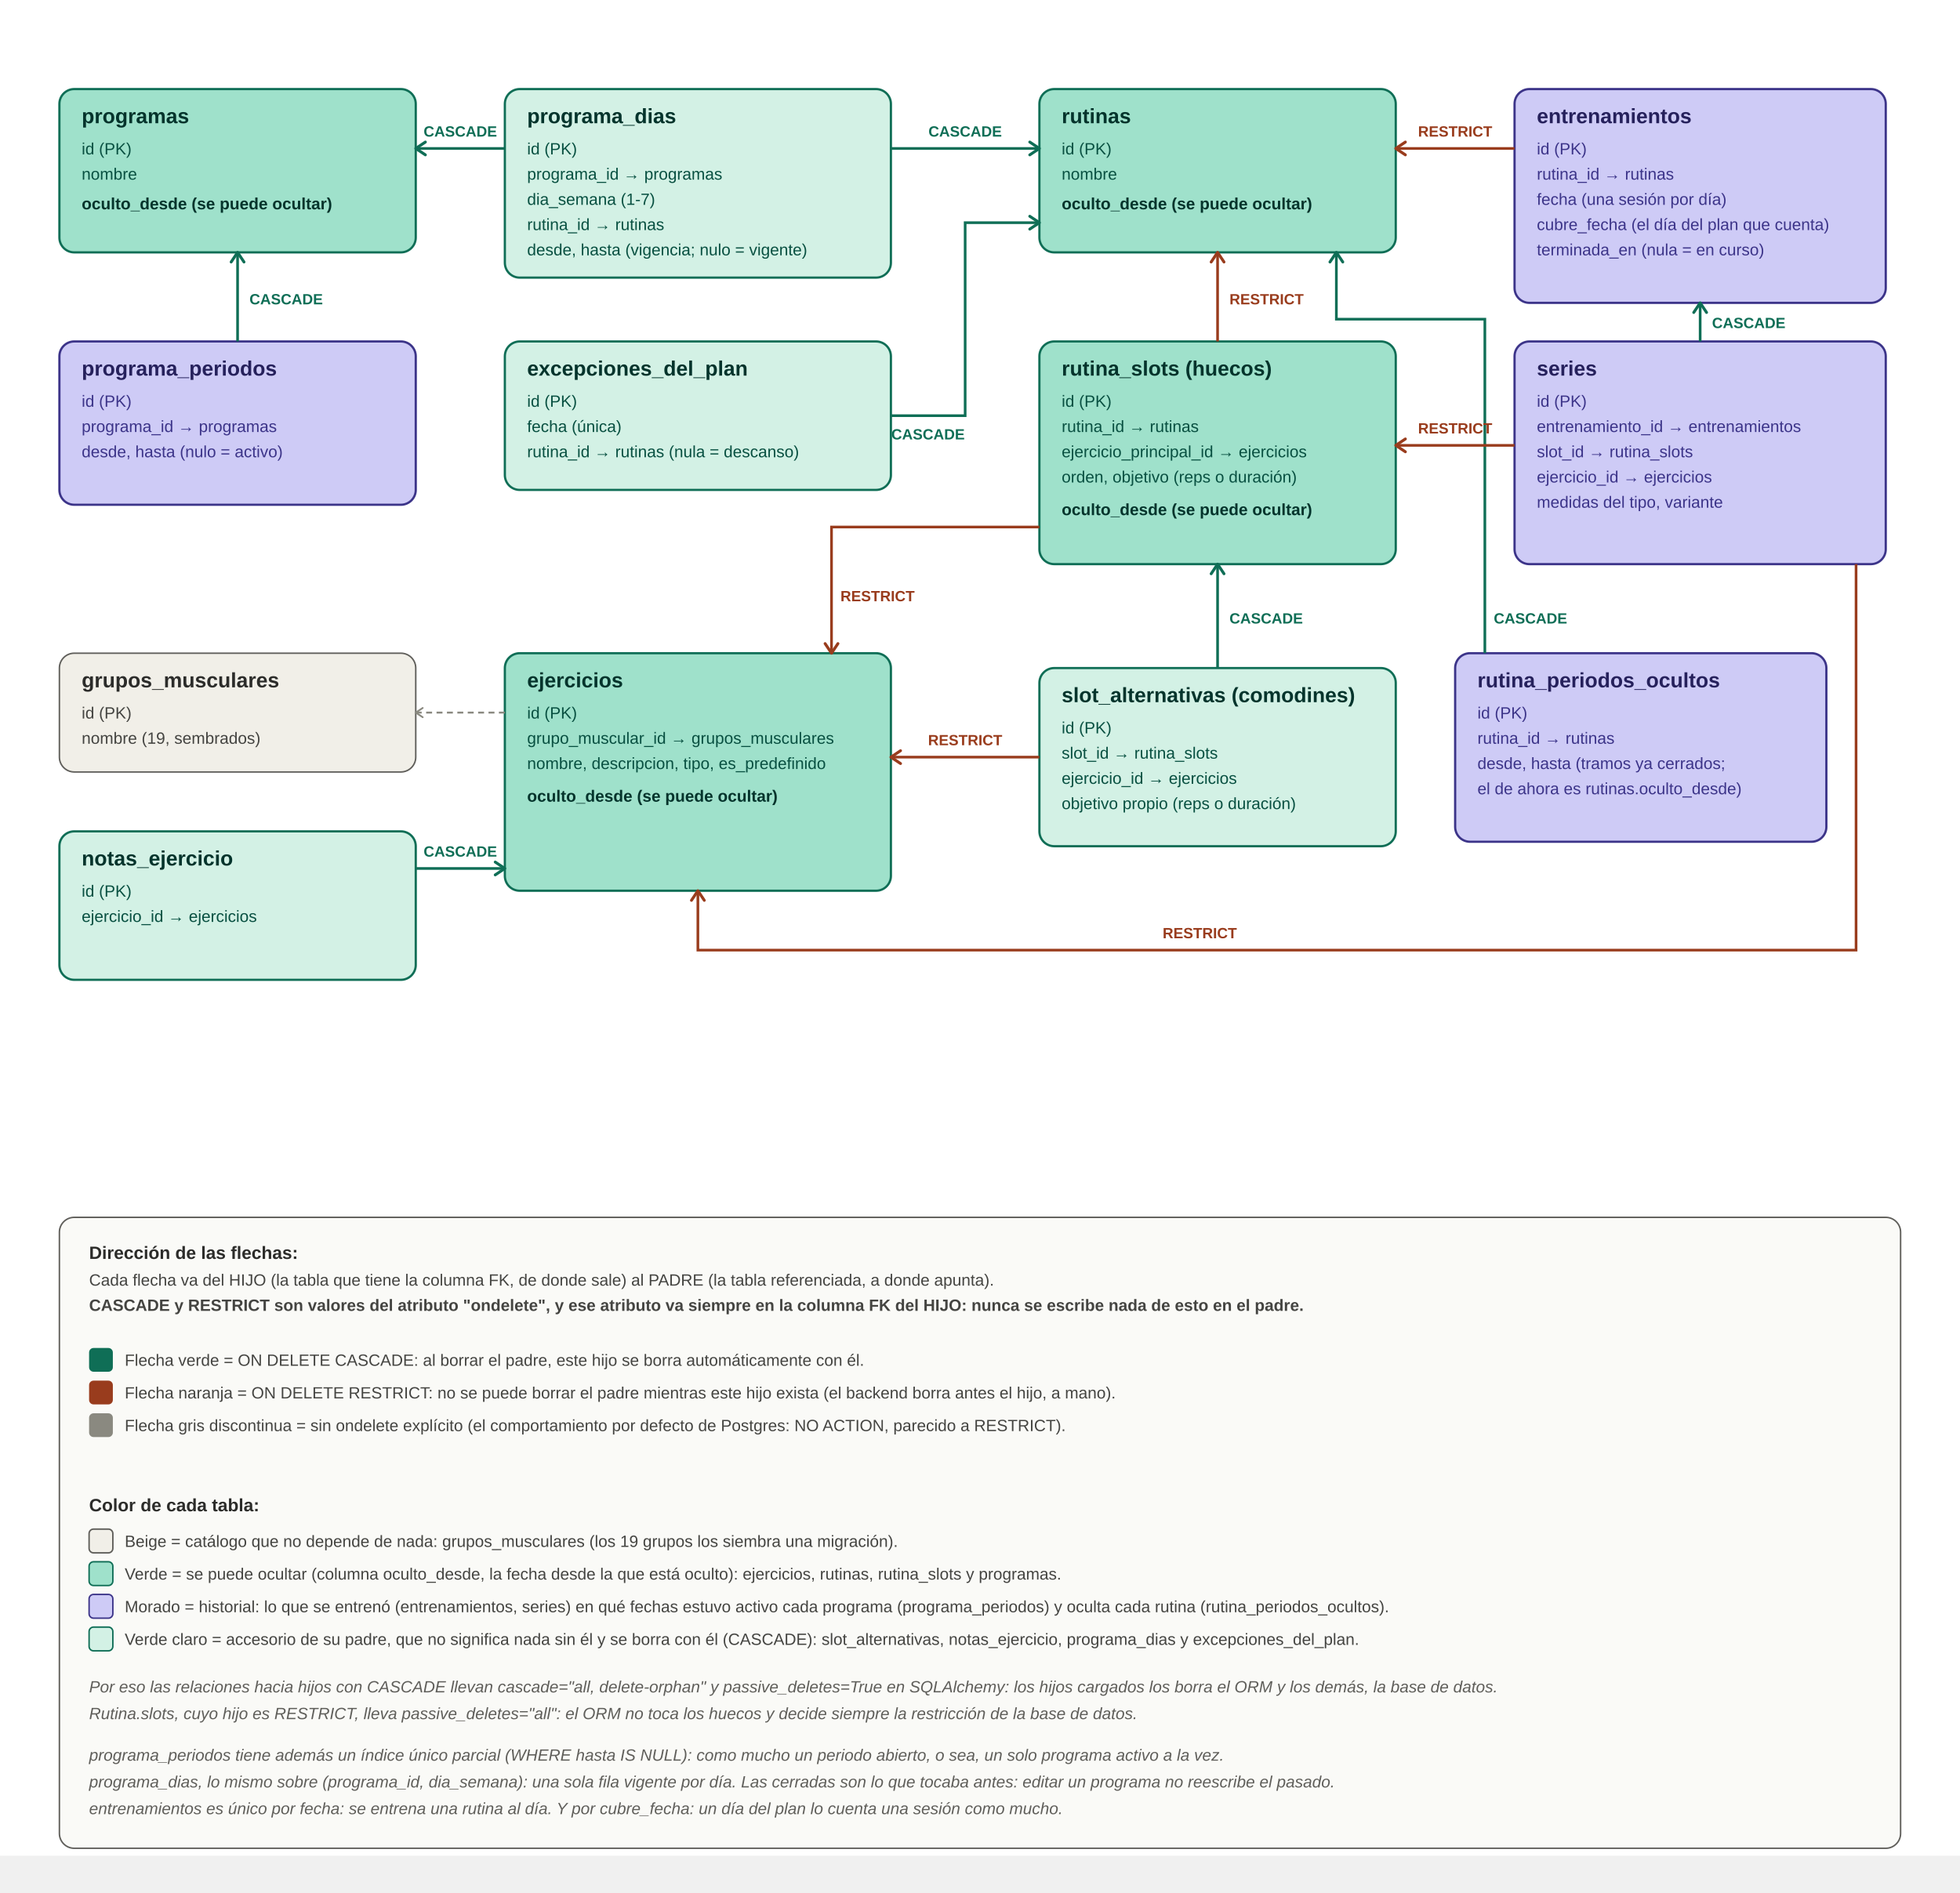
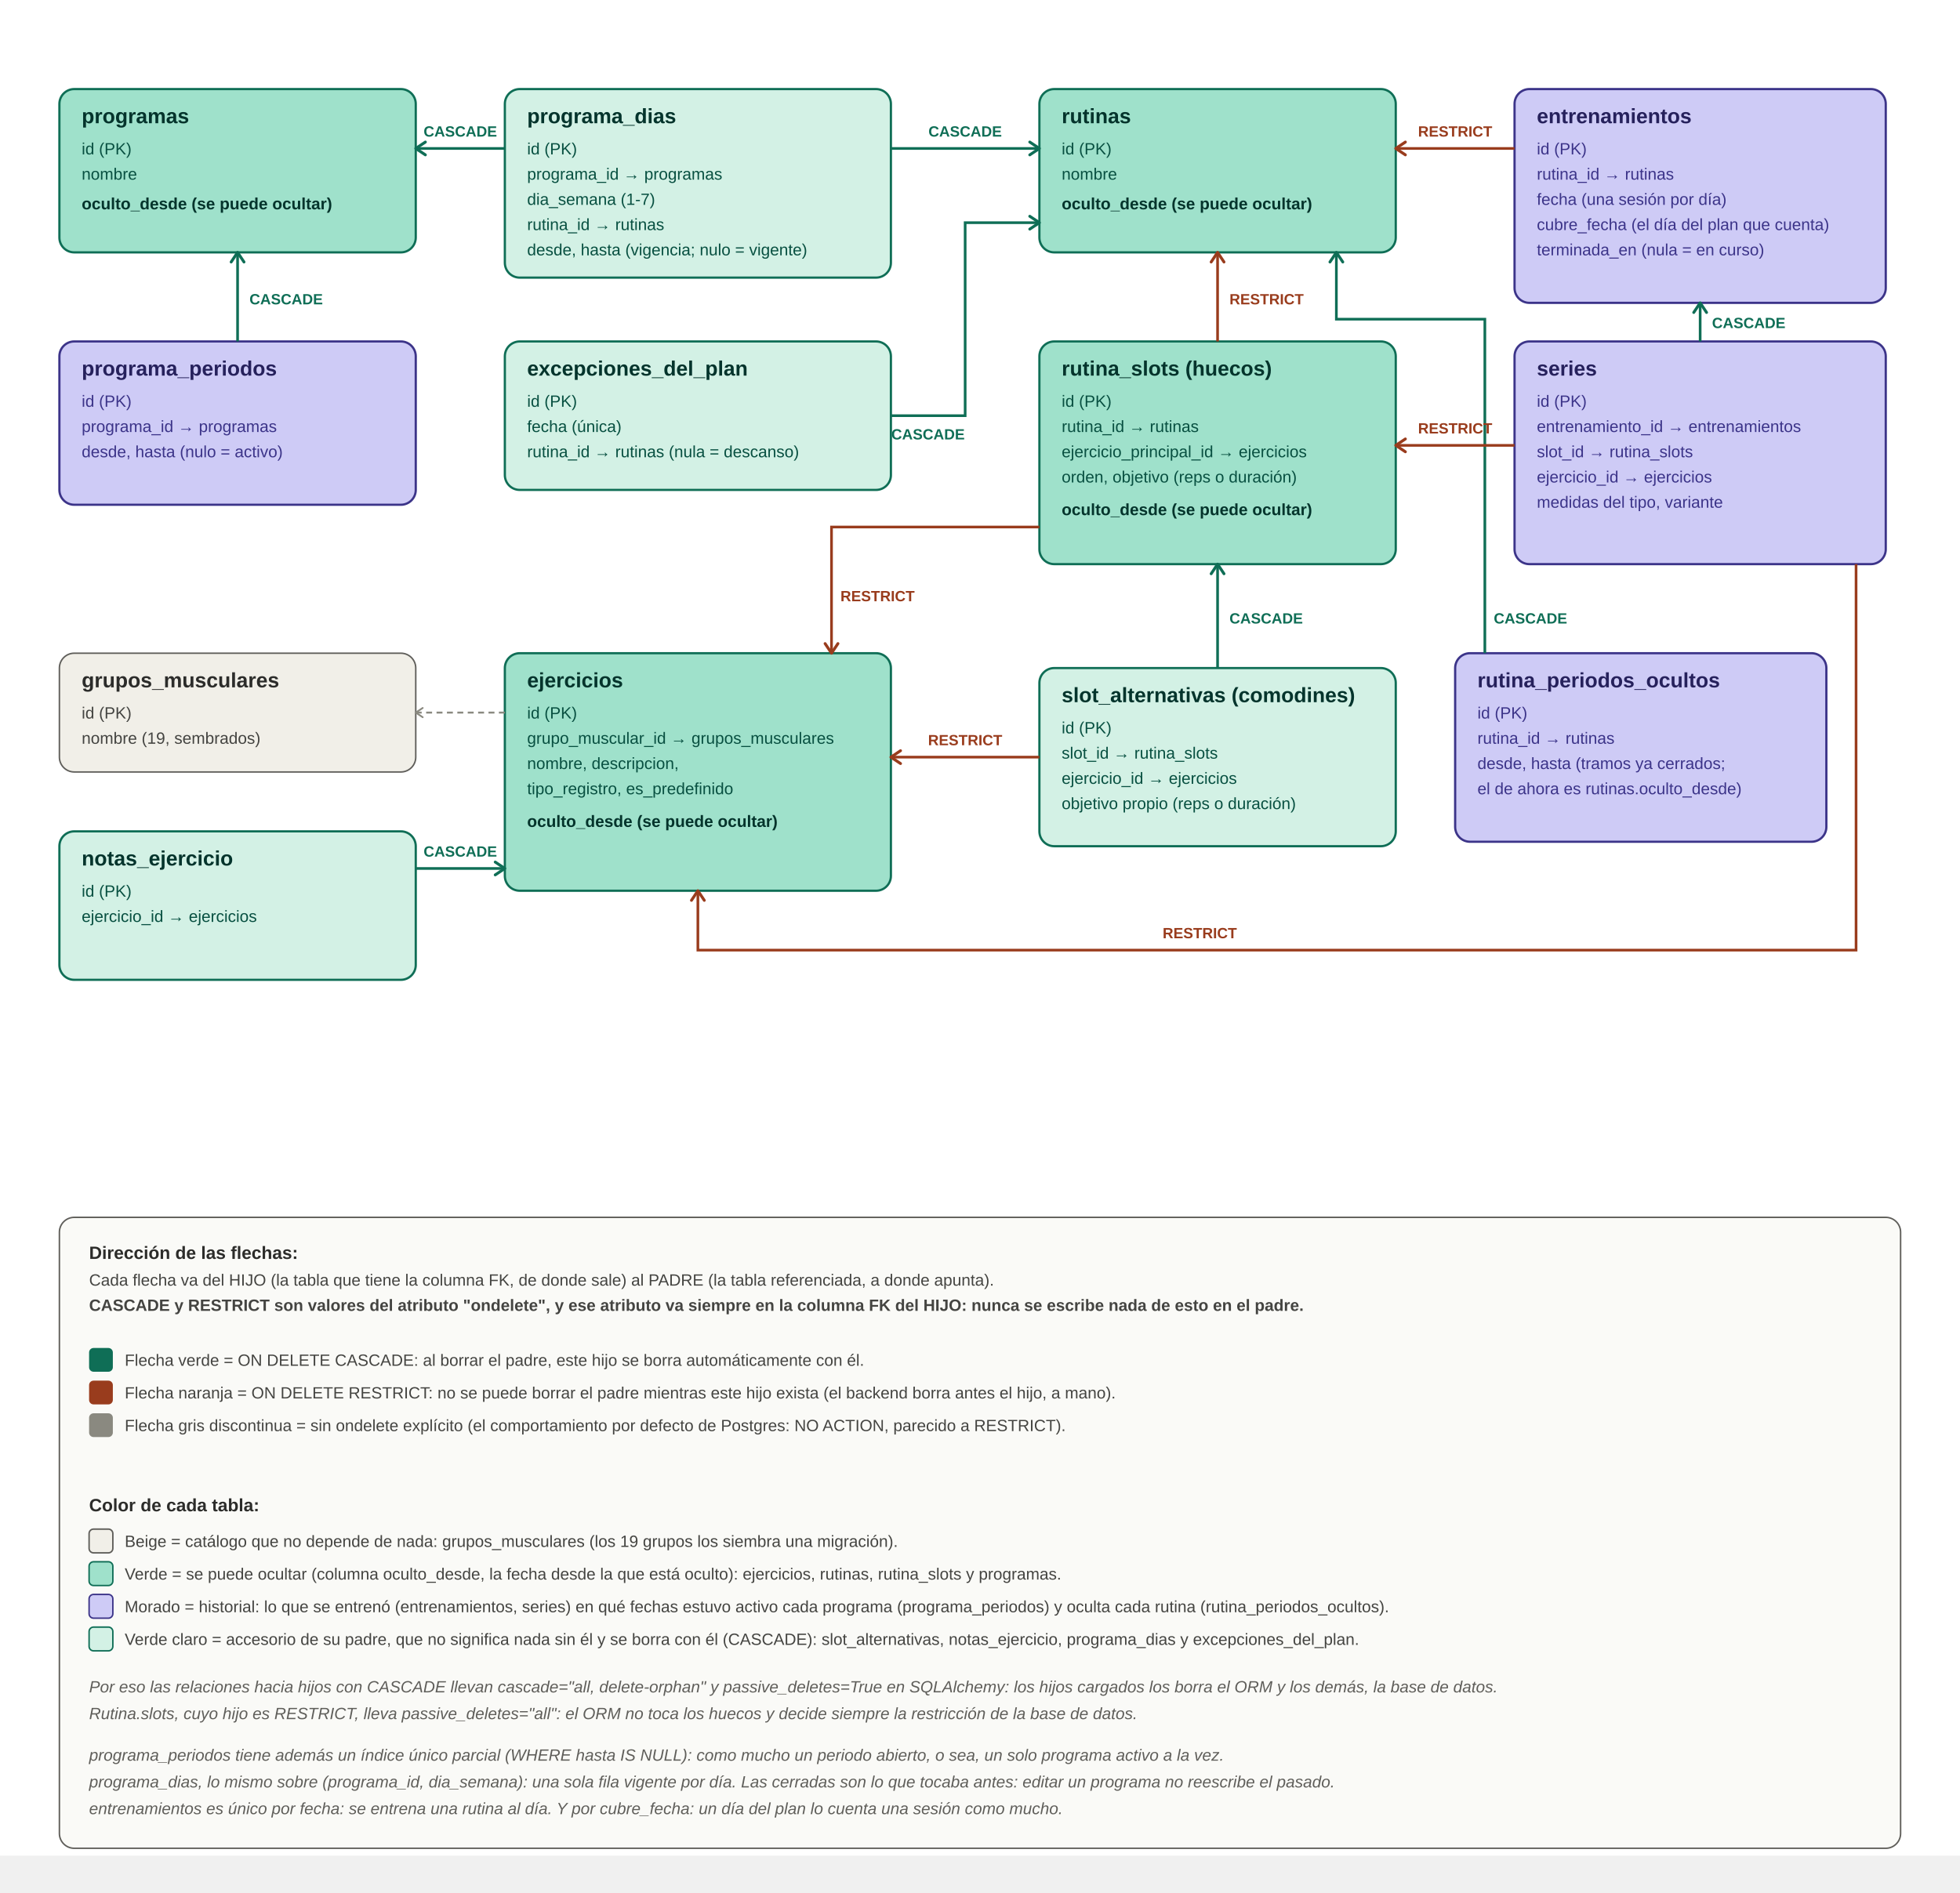
<svg xmlns="http://www.w3.org/2000/svg" width="1320" height="1275" viewBox="0 0 1320 1275" role="img">
  <defs>
    <marker id="arrow-verde" viewBox="0 0 10 10" refX="8" refY="5" markerWidth="6" markerHeight="6" orient="auto-start-reverse">
      <path d="M2 1L8 5L2 9" fill="none" stroke="#0F6E56" stroke-width="1.8" stroke-linecap="round" stroke-linejoin="round" />
    </marker>
    <marker id="arrow-naranja" viewBox="0 0 10 10" refX="8" refY="5" markerWidth="6" markerHeight="6" orient="auto-start-reverse">
      <path d="M2 1L8 5L2 9" fill="none" stroke="#993C1D" stroke-width="1.8" stroke-linecap="round" stroke-linejoin="round" />
    </marker>
    <marker id="arrow-gris" viewBox="0 0 10 10" refX="8" refY="5" markerWidth="6" markerHeight="6" orient="auto-start-reverse">
      <path d="M2 1L8 5L2 9" fill="none" stroke="#8A8980" stroke-width="1.5" stroke-linecap="round" stroke-linejoin="round" />
    </marker>
  </defs>
  <rect width="1320" height="1250" fill="#ffffff" />
  <rect x="40" y="60" width="240" height="110" rx="10" fill="#9FE1CB" stroke="#0F6E56" stroke-width="1.5" />
  <text x="55" y="83" font-family="Arial, sans-serif" font-size="14" font-weight="700" fill="#04342C">programas</text>
  <text x="55" y="104" font-family="Arial, sans-serif" font-size="11" fill="#085041">id (PK)</text>
  <text x="55" y="121" font-family="Arial, sans-serif" font-size="11" fill="#085041">nombre</text>
  <text x="55" y="141" font-family="Arial, sans-serif" font-size="11" font-weight="700" fill="#04342C">oculto_desde (se puede ocultar)</text>
  <rect x="340" y="60" width="260" height="127" rx="10" fill="#D3F1E5" stroke="#0F6E56" stroke-width="1.5" />
  <text x="355" y="83" font-family="Arial, sans-serif" font-size="14" font-weight="700" fill="#04342C">programa_dias</text>
  <text x="355" y="104" font-family="Arial, sans-serif" font-size="11" fill="#085041">id (PK)</text>
  <text x="355" y="121" font-family="Arial, sans-serif" font-size="11" fill="#085041">programa_id → programas</text>
  <text x="355" y="138" font-family="Arial, sans-serif" font-size="11" fill="#085041">dia_semana (1-7)</text>
  <text x="355" y="155" font-family="Arial, sans-serif" font-size="11" fill="#085041">rutina_id → rutinas</text>
  <text x="355" y="172" font-family="Arial, sans-serif" font-size="11" fill="#085041">desde, hasta (vigencia; nulo = vigente)</text>
  <rect x="700" y="60" width="240" height="110" rx="10" fill="#9FE1CB" stroke="#0F6E56" stroke-width="1.5" />
  <text x="715" y="83" font-family="Arial, sans-serif" font-size="14" font-weight="700" fill="#04342C">rutinas</text>
  <text x="715" y="104" font-family="Arial, sans-serif" font-size="11" fill="#085041">id (PK)</text>
  <text x="715" y="121" font-family="Arial, sans-serif" font-size="11" fill="#085041">nombre</text>
  <text x="715" y="141" font-family="Arial, sans-serif" font-size="11" font-weight="700" fill="#04342C">oculto_desde (se puede ocultar)</text>
  <rect x="1020" y="60" width="250" height="144" rx="10" fill="#CECBF6" stroke="#3C3489" stroke-width="1.5" />
  <text x="1035" y="83" font-family="Arial, sans-serif" font-size="14" font-weight="700" fill="#26215C">entrenamientos</text>
  <text x="1035" y="104" font-family="Arial, sans-serif" font-size="11" fill="#3C3489">id (PK)</text>
  <text x="1035" y="121" font-family="Arial, sans-serif" font-size="11" fill="#3C3489">rutina_id → rutinas</text>
  <text x="1035" y="138" font-family="Arial, sans-serif" font-size="11" fill="#3C3489">fecha (una sesión por día)</text>
  <text x="1035" y="155" font-family="Arial, sans-serif" font-size="11" fill="#3C3489">cubre_fecha (el día del plan que cuenta)</text>
  <text x="1035" y="172" font-family="Arial, sans-serif" font-size="11" fill="#3C3489">terminada_en (nula = en curso)</text>
  <rect x="40" y="230" width="240" height="110" rx="10" fill="#CECBF6" stroke="#3C3489" stroke-width="1.5" />
  <text x="55" y="253" font-family="Arial, sans-serif" font-size="14" font-weight="700" fill="#26215C">programa_periodos</text>
  <text x="55" y="274" font-family="Arial, sans-serif" font-size="11" fill="#3C3489">id (PK)</text>
  <text x="55" y="291" font-family="Arial, sans-serif" font-size="11" fill="#3C3489">programa_id → programas</text>
  <text x="55" y="308" font-family="Arial, sans-serif" font-size="11" fill="#3C3489">desde, hasta (nulo = activo)</text>
  <rect x="340" y="230" width="260" height="100" rx="10" fill="#D3F1E5" stroke="#0F6E56" stroke-width="1.5" />
  <text x="355" y="253" font-family="Arial, sans-serif" font-size="14" font-weight="700" fill="#04342C">excepciones_del_plan</text>
  <text x="355" y="274" font-family="Arial, sans-serif" font-size="11" fill="#085041">id (PK)</text>
  <text x="355" y="291" font-family="Arial, sans-serif" font-size="11" fill="#085041">fecha (única)</text>
  <text x="355" y="308" font-family="Arial, sans-serif" font-size="11" fill="#085041">rutina_id → rutinas (nula = descanso)</text>
  <rect x="700" y="230" width="240" height="150" rx="10" fill="#9FE1CB" stroke="#0F6E56" stroke-width="1.5" />
  <text x="715" y="253" font-family="Arial, sans-serif" font-size="14" font-weight="700" fill="#04342C">rutina_slots (huecos)</text>
  <text x="715" y="274" font-family="Arial, sans-serif" font-size="11" fill="#085041">id (PK)</text>
  <text x="715" y="291" font-family="Arial, sans-serif" font-size="11" fill="#085041">rutina_id → rutinas</text>
  <text x="715" y="308" font-family="Arial, sans-serif" font-size="11" fill="#085041">ejercicio_principal_id → ejercicios</text>
  <text x="715" y="325" font-family="Arial, sans-serif" font-size="11" fill="#085041">orden, objetivo (reps o duración)</text>
  <text x="715" y="347" font-family="Arial, sans-serif" font-size="11" font-weight="700" fill="#04342C">oculto_desde (se puede ocultar)</text>
  <rect x="1020" y="230" width="250" height="150" rx="10" fill="#CECBF6" stroke="#3C3489" stroke-width="1.5" />
  <text x="1035" y="253" font-family="Arial, sans-serif" font-size="14" font-weight="700" fill="#26215C">series</text>
  <text x="1035" y="274" font-family="Arial, sans-serif" font-size="11" fill="#3C3489">id (PK)</text>
  <text x="1035" y="291" font-family="Arial, sans-serif" font-size="11" fill="#3C3489">entrenamiento_id → entrenamientos</text>
  <text x="1035" y="308" font-family="Arial, sans-serif" font-size="11" fill="#3C3489">slot_id → rutina_slots</text>
  <text x="1035" y="325" font-family="Arial, sans-serif" font-size="11" fill="#3C3489">ejercicio_id → ejercicios</text>
  <text x="1035" y="342" font-family="Arial, sans-serif" font-size="11" fill="#3C3489">medidas del tipo, variante</text>
  <rect x="40" y="440" width="240" height="80" rx="10" fill="#F1EFE8" stroke="#5F5E5A" stroke-width="1" />
  <text x="55" y="463" font-family="Arial, sans-serif" font-size="14" font-weight="700" fill="#2C2C2A">grupos_musculares</text>
  <text x="55" y="484" font-family="Arial, sans-serif" font-size="11" fill="#444441">id (PK)</text>
  <text x="55" y="501" font-family="Arial, sans-serif" font-size="11" fill="#444441">nombre (19, sembrados)</text>
  <rect x="340" y="440" width="260" height="160" rx="10" fill="#9FE1CB" stroke="#0F6E56" stroke-width="1.5" />
  <text x="355" y="463" font-family="Arial, sans-serif" font-size="14" font-weight="700" fill="#04342C">ejercicios</text>
  <text x="355" y="484" font-family="Arial, sans-serif" font-size="11" fill="#085041">id (PK)</text>
  <text x="355" y="501" font-family="Arial, sans-serif" font-size="11" fill="#085041">grupo_muscular_id → grupos_musculares</text>
-   <text x="355" y="518" font-family="Arial, sans-serif" font-size="11" fill="#085041">nombre, descripcion, tipo, es_predefinido</text>
-   <text x="355" y="540" font-family="Arial, sans-serif" font-size="11" font-weight="700" fill="#04342C">oculto_desde (se puede ocultar)</text>
+   <text x="355" y="518" font-family="Arial, sans-serif" font-size="11" fill="#085041">nombre, descripcion,</text>
+   <text x="355" y="535" font-family="Arial, sans-serif" font-size="11" fill="#085041">tipo_registro, es_predefinido</text>
+   <text x="355" y="557" font-family="Arial, sans-serif" font-size="11" font-weight="700" fill="#04342C">oculto_desde (se puede ocultar)</text>
  <rect x="700" y="450" width="240" height="120" rx="10" fill="#D3F1E5" stroke="#0F6E56" stroke-width="1.5" />
  <text x="715" y="473" font-family="Arial, sans-serif" font-size="14" font-weight="700" fill="#04342C">slot_alternativas (comodines)</text>
  <text x="715" y="494" font-family="Arial, sans-serif" font-size="11" fill="#085041">id (PK)</text>
  <text x="715" y="511" font-family="Arial, sans-serif" font-size="11" fill="#085041">slot_id → rutina_slots</text>
  <text x="715" y="528" font-family="Arial, sans-serif" font-size="11" fill="#085041">ejercicio_id → ejercicios</text>
  <text x="715" y="545" font-family="Arial, sans-serif" font-size="11" fill="#085041">objetivo propio (reps o duración)</text>
  <rect x="40" y="560" width="240" height="100" rx="10" fill="#D3F1E5" stroke="#0F6E56" stroke-width="1.5" />
  <text x="55" y="583" font-family="Arial, sans-serif" font-size="14" font-weight="700" fill="#04342C">notas_ejercicio</text>
  <text x="55" y="604" font-family="Arial, sans-serif" font-size="11" fill="#085041">id (PK)</text>
  <text x="55" y="621" font-family="Arial, sans-serif" font-size="11" fill="#085041">ejercicio_id → ejercicios</text>
  <rect x="980" y="440" width="250" height="127" rx="10" fill="#CECBF6" stroke="#3C3489" stroke-width="1.5" />
  <text x="995" y="463" font-family="Arial, sans-serif" font-size="14" font-weight="700" fill="#26215C">rutina_periodos_ocultos</text>
  <text x="995" y="484" font-family="Arial, sans-serif" font-size="11" fill="#3C3489">id (PK)</text>
  <text x="995" y="501" font-family="Arial, sans-serif" font-size="11" fill="#3C3489">rutina_id → rutinas</text>
  <text x="995" y="518" font-family="Arial, sans-serif" font-size="11" fill="#3C3489">desde, hasta (tramos ya cerrados;</text>
  <text x="995" y="535" font-family="Arial, sans-serif" font-size="11" fill="#3C3489">el de ahora es rutinas.oculto_desde)</text>
  <line x1="340" y1="100" x2="280" y2="100" stroke="#0F6E56" stroke-width="1.8" marker-end="url(#arrow-verde)" />
  <text x="310" y="92" text-anchor="middle" font-family="Arial, sans-serif" font-size="10" font-weight="700" fill="#0F6E56">CASCADE</text>
  <line x1="600" y1="100" x2="700" y2="100" stroke="#0F6E56" stroke-width="1.8" marker-end="url(#arrow-verde)" />
  <text x="650" y="92" text-anchor="middle" font-family="Arial, sans-serif" font-size="10" font-weight="700" fill="#0F6E56">CASCADE</text>
  <line x1="160" y1="230" x2="160" y2="170" stroke="#0F6E56" stroke-width="1.8" marker-end="url(#arrow-verde)" />
  <text x="168" y="205" font-family="Arial, sans-serif" font-size="10" font-weight="700" fill="#0F6E56">CASCADE</text>
  <path d="M600,280 L650,280 L650,150 L700,150" fill="none" stroke="#0F6E56" stroke-width="1.8" marker-end="url(#arrow-verde)" />
  <text x="625" y="296" text-anchor="middle" font-family="Arial, sans-serif" font-size="10" font-weight="700" fill="#0F6E56">CASCADE</text>
  <line x1="1145" y1="230" x2="1145" y2="204" stroke="#0F6E56" stroke-width="1.8" marker-end="url(#arrow-verde)" />
  <text x="1153" y="221" font-family="Arial, sans-serif" font-size="10" font-weight="700" fill="#0F6E56">CASCADE</text>
  <line x1="820" y1="450" x2="820" y2="380" stroke="#0F6E56" stroke-width="1.8" marker-end="url(#arrow-verde)" />
  <text x="828" y="420" font-family="Arial, sans-serif" font-size="10" font-weight="700" fill="#0F6E56">CASCADE</text>
  <line x1="280" y1="585" x2="340" y2="585" stroke="#0F6E56" stroke-width="1.8" marker-end="url(#arrow-verde)" />
  <text x="310" y="577" text-anchor="middle" font-family="Arial, sans-serif" font-size="10" font-weight="700" fill="#0F6E56">CASCADE</text>
  <path d="M1000,440 L1000,215 L900,215 L900,170" fill="none" stroke="#0F6E56" stroke-width="1.8" marker-end="url(#arrow-verde)" />
  <text x="1006" y="420" font-family="Arial, sans-serif" font-size="10" font-weight="700" fill="#0F6E56">CASCADE</text>
  <line x1="1020" y1="100" x2="940" y2="100" stroke="#993C1D" stroke-width="1.8" marker-end="url(#arrow-naranja)" />
  <text x="980" y="92" text-anchor="middle" font-family="Arial, sans-serif" font-size="10" font-weight="700" fill="#993C1D">RESTRICT</text>
  <line x1="820" y1="230" x2="820" y2="170" stroke="#993C1D" stroke-width="1.8" marker-end="url(#arrow-naranja)" />
  <text x="828" y="205" font-family="Arial, sans-serif" font-size="10" font-weight="700" fill="#993C1D">RESTRICT</text>
  <line x1="1020" y1="300" x2="940" y2="300" stroke="#993C1D" stroke-width="1.8" marker-end="url(#arrow-naranja)" />
  <text x="980" y="292" text-anchor="middle" font-family="Arial, sans-serif" font-size="10" font-weight="700" fill="#993C1D">RESTRICT</text>
  <path d="M700,355 L560,355 L560,440" fill="none" stroke="#993C1D" stroke-width="1.8" marker-end="url(#arrow-naranja)" />
  <text x="566" y="405" font-family="Arial, sans-serif" font-size="10" font-weight="700" fill="#993C1D">RESTRICT</text>
  <line x1="700" y1="510" x2="600" y2="510" stroke="#993C1D" stroke-width="1.8" marker-end="url(#arrow-naranja)" />
  <text x="650" y="502" text-anchor="middle" font-family="Arial, sans-serif" font-size="10" font-weight="700" fill="#993C1D">RESTRICT</text>
  <path d="M1250,380 L1250,640 L470,640 L470,600" fill="none" stroke="#993C1D" stroke-width="1.8" marker-end="url(#arrow-naranja)" />
  <text x="808" y="632" text-anchor="middle" font-family="Arial, sans-serif" font-size="10" font-weight="700" fill="#993C1D">RESTRICT</text>
  <line x1="340" y1="480" x2="280" y2="480" stroke="#8A8980" stroke-width="1.3" stroke-dasharray="4 3" marker-end="url(#arrow-gris)" />
  <rect x="40" y="820" width="1240" height="425" rx="10" fill="#FAFAF7" stroke="#5F5E5A" stroke-width="1" />
  <text x="60" y="848" font-family="Arial, sans-serif" font-size="12" font-weight="700" fill="#2C2C2A">Dirección de las flechas:</text>
  <text x="60" y="866" font-family="Arial, sans-serif" font-size="11" fill="#444441">Cada flecha va del HIJO (la tabla que tiene la columna FK, de donde sale) al PADRE (la tabla referenciada, a donde apunta).</text>
  <text x="60" y="883" font-family="Arial, sans-serif" font-size="11" font-weight="700" fill="#444441">CASCADE y RESTRICT son valores del atributo "ondelete", y ese atributo va siempre en la columna FK del HIJO: nunca se escribe nada de esto en el padre.</text>
  <rect x="60" y="908" width="16" height="16" rx="3" fill="#0F6E56" />
  <text x="84" y="920" font-family="Arial, sans-serif" font-size="11" fill="#444441">Flecha verde = ON DELETE CASCADE: al borrar el padre, este hijo se borra automáticamente con él.</text>
  <rect x="60" y="930" width="16" height="16" rx="3" fill="#993C1D" />
  <text x="84" y="942" font-family="Arial, sans-serif" font-size="11" fill="#444441">Flecha naranja = ON DELETE RESTRICT: no se puede borrar el padre mientras este hijo exista (el backend borra antes el hijo, a mano).</text>
  <rect x="60" y="952" width="16" height="16" rx="3" fill="#8A8980" />
  <text x="84" y="964" font-family="Arial, sans-serif" font-size="11" fill="#444441">Flecha gris discontinua = sin ondelete explícito (el comportamiento por defecto de Postgres: NO ACTION, parecido a RESTRICT).</text>
  <text x="60" y="1018" font-family="Arial, sans-serif" font-size="12" font-weight="700" fill="#2C2C2A">Color de cada tabla:</text>
  <rect x="60" y="1030" width="16" height="16" rx="3" fill="#F1EFE8" stroke="#5F5E5A" />
  <text x="84" y="1042" font-family="Arial, sans-serif" font-size="11" fill="#444441">Beige = catálogo que no depende de nada: grupos_musculares (los 19 grupos los siembra una migración).</text>
  <rect x="60" y="1052" width="16" height="16" rx="3" fill="#9FE1CB" stroke="#0F6E56" />
  <text x="84" y="1064" font-family="Arial, sans-serif" font-size="11" fill="#444441">Verde = se puede ocultar (columna oculto_desde, la fecha desde la que está oculto): ejercicios, rutinas, rutina_slots y programas.</text>
  <rect x="60" y="1074" width="16" height="16" rx="3" fill="#CECBF6" stroke="#3C3489" />
  <text x="84" y="1086" font-family="Arial, sans-serif" font-size="11" fill="#444441">Morado = historial: lo que se entrenó (entrenamientos, series) en qué fechas estuvo activo cada programa (programa_periodos) y oculta cada rutina (rutina_periodos_ocultos).</text>
  <rect x="60" y="1096" width="16" height="16" rx="3" fill="#D3F1E5" stroke="#0F6E56" />
  <text x="84" y="1108" font-family="Arial, sans-serif" font-size="11" fill="#444441">Verde claro = accesorio de su padre, que no significa nada sin él y se borra con él (CASCADE): slot_alternativas, notas_ejercicio, programa_dias y excepciones_del_plan.</text>
  <text x="60" y="1140" font-family="Arial, sans-serif" font-size="11" font-style="italic" fill="#5F5E5A">Por eso las relaciones hacia hijos con CASCADE llevan cascade="all, delete-orphan" y passive_deletes=True en SQLAlchemy: los hijos cargados los borra el ORM y los demás, la base de datos.</text>
  <text x="60" y="1158" font-family="Arial, sans-serif" font-size="11" font-style="italic" fill="#5F5E5A">Rutina.slots, cuyo hijo es RESTRICT, lleva passive_deletes="all": el ORM no toca los huecos y decide siempre la restricción de la base de datos.</text>
  <text x="60" y="1186" font-family="Arial, sans-serif" font-size="11" font-style="italic" fill="#5F5E5A">programa_periodos tiene además un índice único parcial (WHERE hasta IS NULL): como mucho un periodo abierto, o sea, un solo programa activo a la vez.</text>
  <text x="60" y="1204" font-family="Arial, sans-serif" font-size="11" font-style="italic" fill="#5F5E5A">programa_dias, lo mismo sobre (programa_id, dia_semana): una sola fila vigente por día. Las cerradas son lo que tocaba antes: editar un programa no reescribe el pasado.</text>
  <text x="60" y="1222" font-family="Arial, sans-serif" font-size="11" font-style="italic" fill="#5F5E5A">entrenamientos es único por fecha: se entrena una rutina al día. Y por cubre_fecha: un día del plan lo cuenta una sesión como mucho.</text>
</svg>
